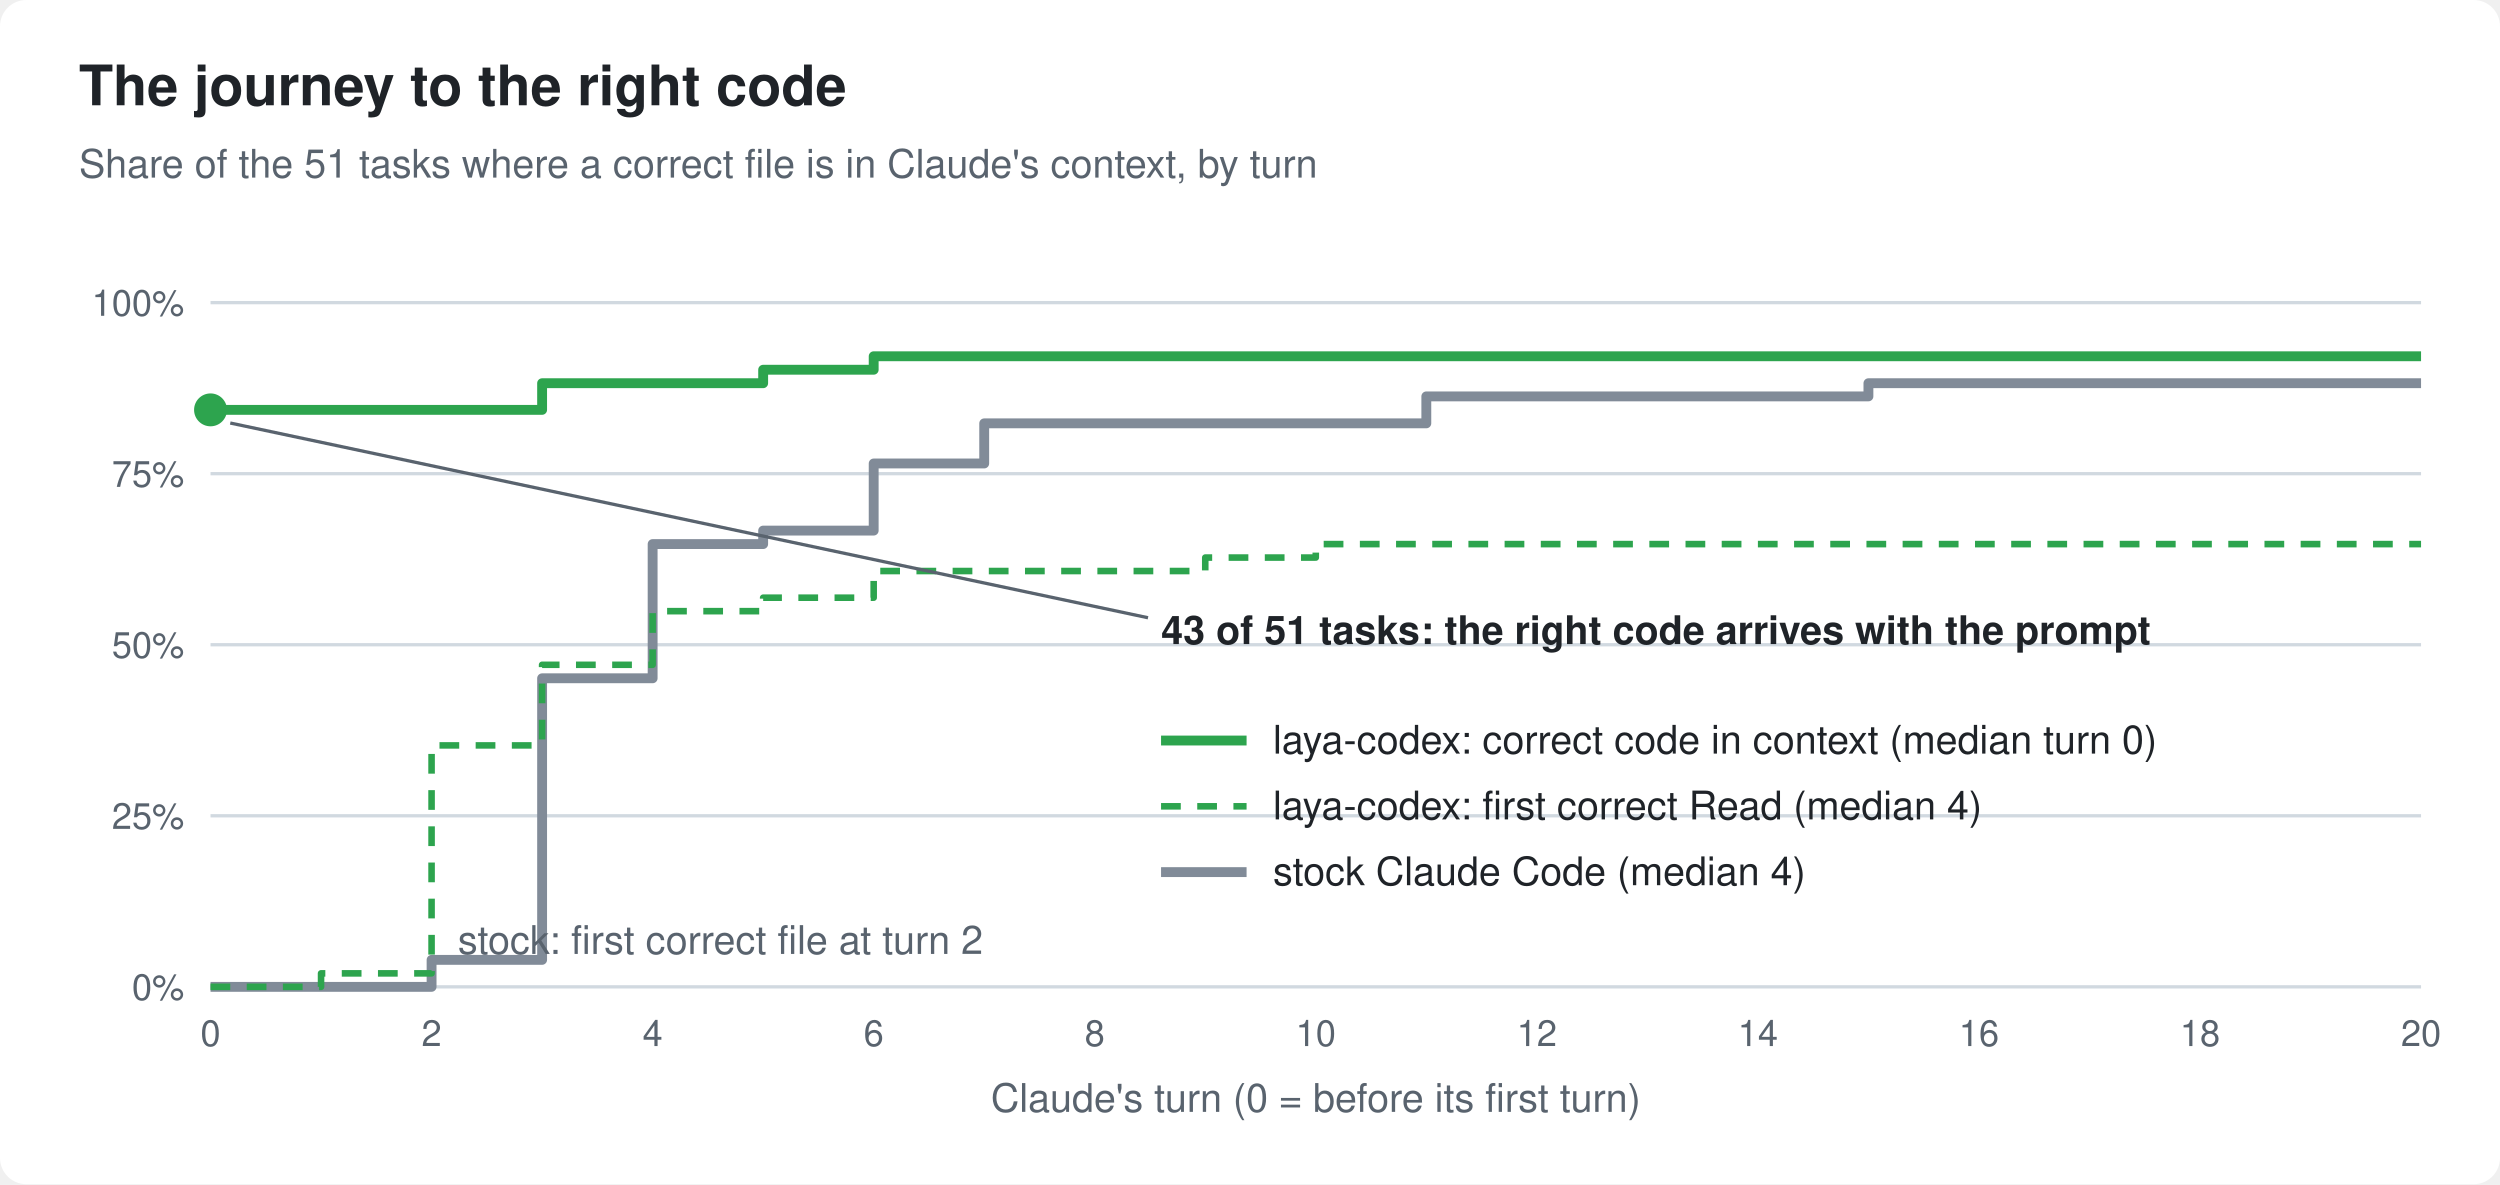
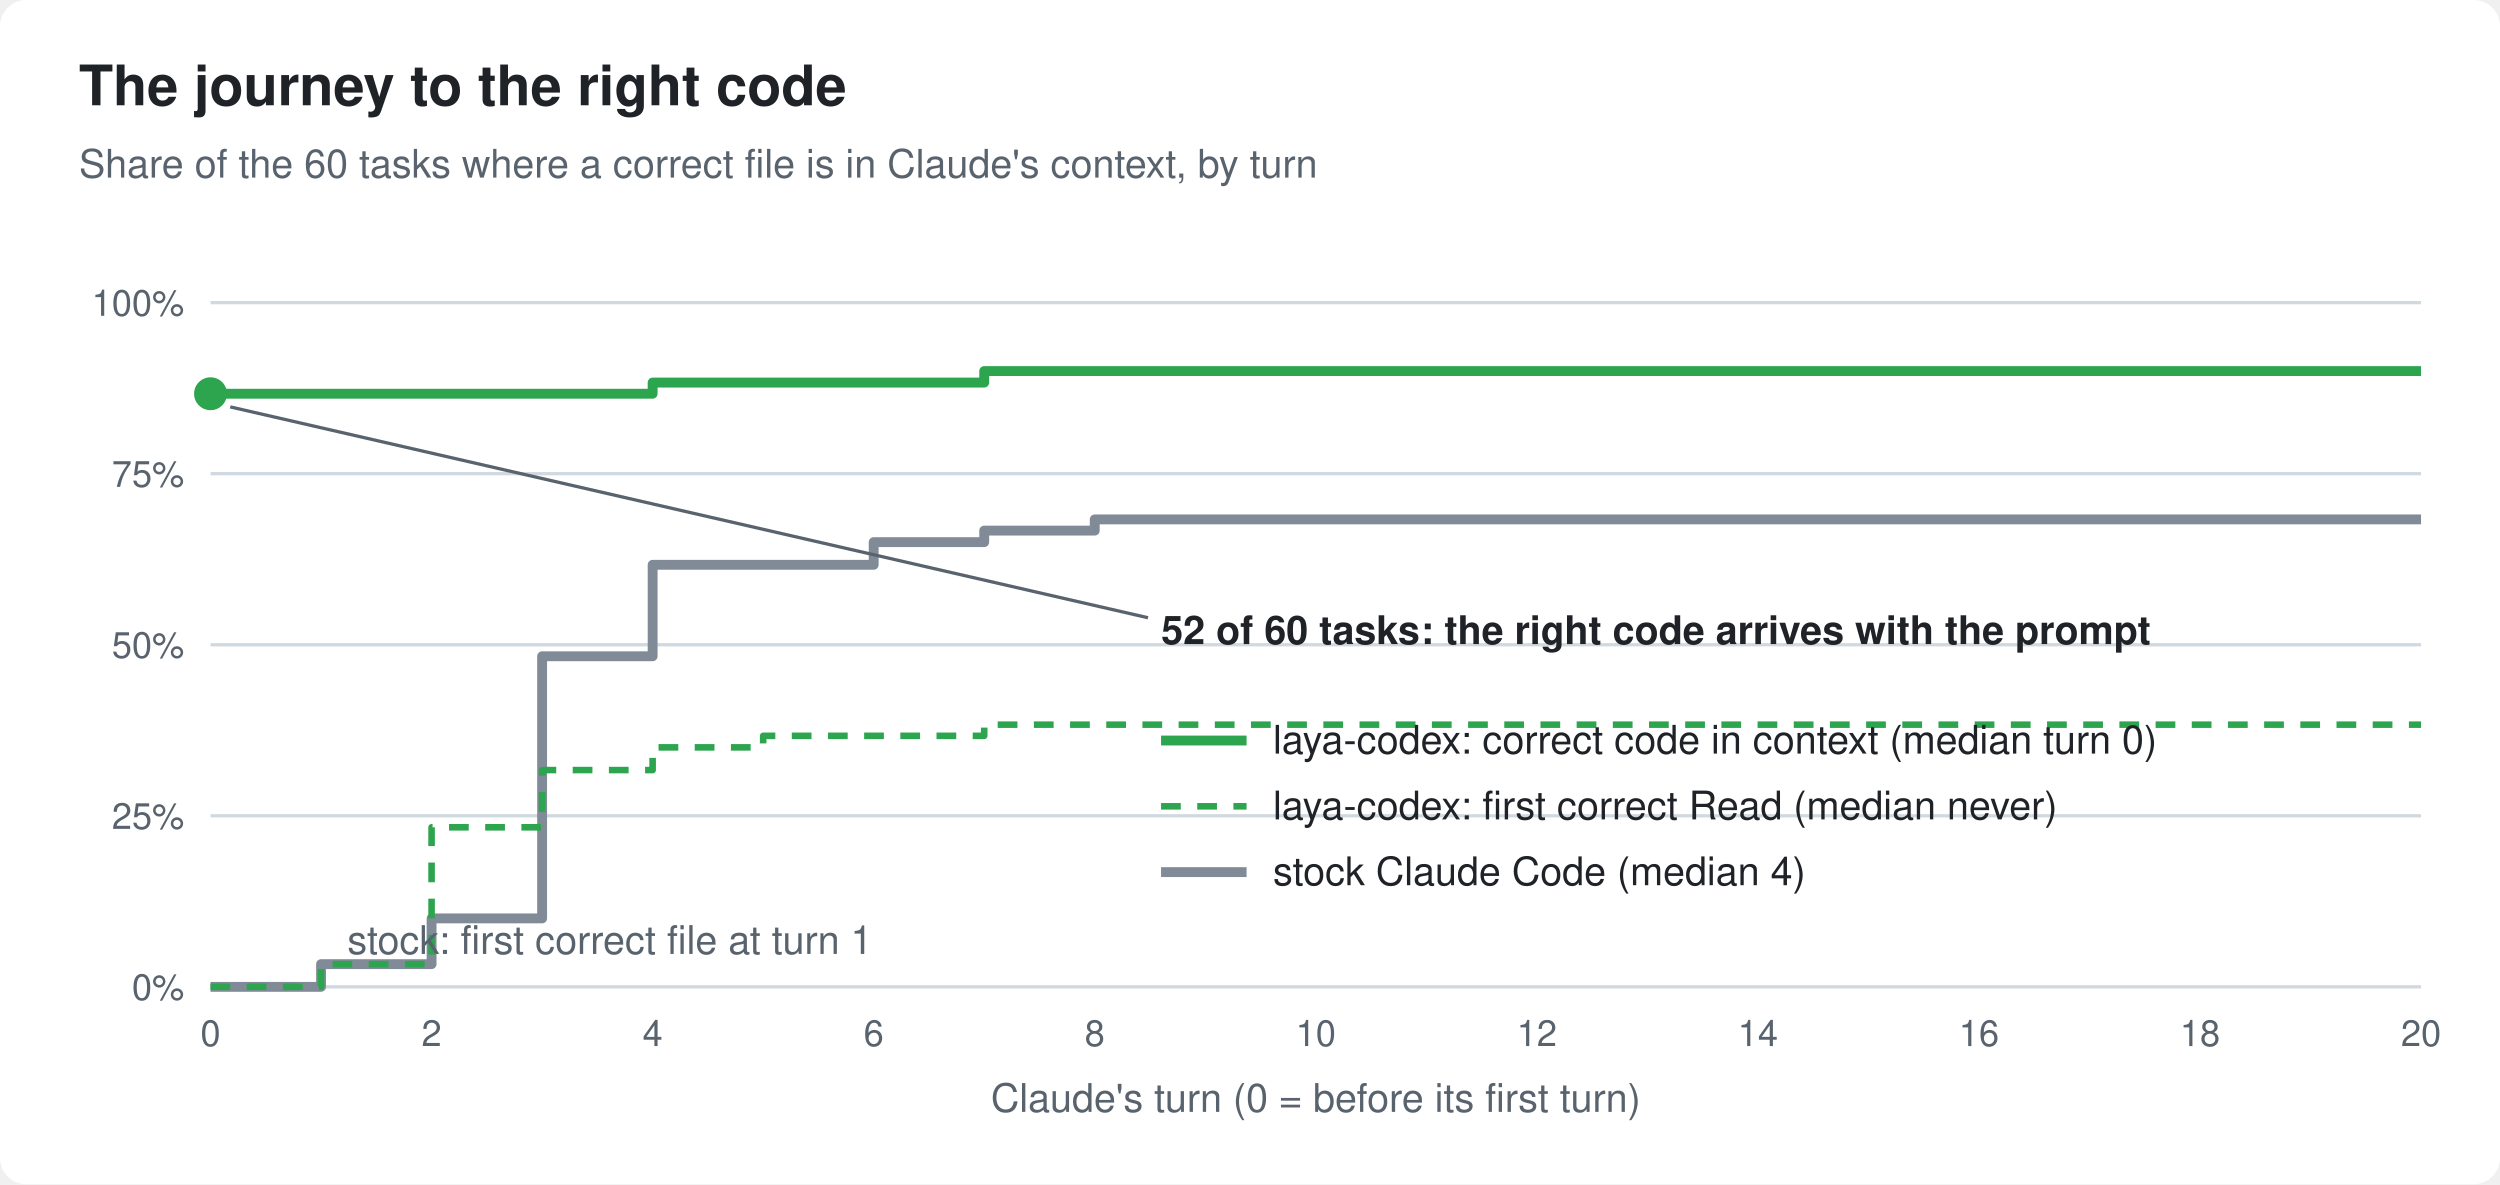
<svg xmlns="http://www.w3.org/2000/svg" width="760" height="360" viewBox="0 0 760 360" role="img" aria-label="laya-codex benchmark: turns until Claude has the right code">
  <rect width="760" height="360" rx="8" fill="#ffffff" />
  <text x="24.0" y="32.0" font-family="-apple-system,BlinkMacSystemFont,'Segoe UI',Helvetica,Arial,sans-serif" font-size="17" fill="#1f2328" text-anchor="start" font-weight="600">The journey to the right code</text>
-   <text x="24.0" y="54.0" font-family="-apple-system,BlinkMacSystemFont,'Segoe UI',Helvetica,Arial,sans-serif" font-size="12" fill="#59636e" text-anchor="start" font-weight="normal">Share of the 51 tasks where a correct file is in Claude's context, by turn</text>
+   <text x="24.0" y="54.0" font-family="-apple-system,BlinkMacSystemFont,'Segoe UI',Helvetica,Arial,sans-serif" font-size="12" fill="#59636e" text-anchor="start" font-weight="normal">Share of the 60 tasks where a correct file is in Claude's context, by turn</text>
  <line x1="64" y1="300.0" x2="736" y2="300.0" stroke="#d1d9e0" stroke-width="1" />
  <text x="56.0" y="304.0" font-family="-apple-system,BlinkMacSystemFont,'Segoe UI',Helvetica,Arial,sans-serif" font-size="11" fill="#59636e" text-anchor="end" font-weight="normal">0%</text>
  <line x1="64" y1="248.0" x2="736" y2="248.0" stroke="#d1d9e0" stroke-width="1" />
  <text x="56.0" y="252.0" font-family="-apple-system,BlinkMacSystemFont,'Segoe UI',Helvetica,Arial,sans-serif" font-size="11" fill="#59636e" text-anchor="end" font-weight="normal">25%</text>
  <line x1="64" y1="196.0" x2="736" y2="196.0" stroke="#d1d9e0" stroke-width="1" />
  <text x="56.0" y="200.0" font-family="-apple-system,BlinkMacSystemFont,'Segoe UI',Helvetica,Arial,sans-serif" font-size="11" fill="#59636e" text-anchor="end" font-weight="normal">50%</text>
  <line x1="64" y1="144.0" x2="736" y2="144.0" stroke="#d1d9e0" stroke-width="1" />
  <text x="56.0" y="148.0" font-family="-apple-system,BlinkMacSystemFont,'Segoe UI',Helvetica,Arial,sans-serif" font-size="11" fill="#59636e" text-anchor="end" font-weight="normal">75%</text>
  <line x1="64" y1="92.0" x2="736" y2="92.0" stroke="#d1d9e0" stroke-width="1" />
  <text x="56.0" y="96.0" font-family="-apple-system,BlinkMacSystemFont,'Segoe UI',Helvetica,Arial,sans-serif" font-size="11" fill="#59636e" text-anchor="end" font-weight="normal">100%</text>
  <text x="64.0" y="318.0" font-family="-apple-system,BlinkMacSystemFont,'Segoe UI',Helvetica,Arial,sans-serif" font-size="11" fill="#59636e" text-anchor="middle" font-weight="normal">0</text>
  <text x="131.2" y="318.0" font-family="-apple-system,BlinkMacSystemFont,'Segoe UI',Helvetica,Arial,sans-serif" font-size="11" fill="#59636e" text-anchor="middle" font-weight="normal">2</text>
  <text x="198.4" y="318.0" font-family="-apple-system,BlinkMacSystemFont,'Segoe UI',Helvetica,Arial,sans-serif" font-size="11" fill="#59636e" text-anchor="middle" font-weight="normal">4</text>
  <text x="265.6" y="318.0" font-family="-apple-system,BlinkMacSystemFont,'Segoe UI',Helvetica,Arial,sans-serif" font-size="11" fill="#59636e" text-anchor="middle" font-weight="normal">6</text>
  <text x="332.8" y="318.0" font-family="-apple-system,BlinkMacSystemFont,'Segoe UI',Helvetica,Arial,sans-serif" font-size="11" fill="#59636e" text-anchor="middle" font-weight="normal">8</text>
  <text x="400.0" y="318.0" font-family="-apple-system,BlinkMacSystemFont,'Segoe UI',Helvetica,Arial,sans-serif" font-size="11" fill="#59636e" text-anchor="middle" font-weight="normal">10</text>
  <text x="467.2" y="318.0" font-family="-apple-system,BlinkMacSystemFont,'Segoe UI',Helvetica,Arial,sans-serif" font-size="11" fill="#59636e" text-anchor="middle" font-weight="normal">12</text>
  <text x="534.4" y="318.0" font-family="-apple-system,BlinkMacSystemFont,'Segoe UI',Helvetica,Arial,sans-serif" font-size="11" fill="#59636e" text-anchor="middle" font-weight="normal">14</text>
  <text x="601.6" y="318.0" font-family="-apple-system,BlinkMacSystemFont,'Segoe UI',Helvetica,Arial,sans-serif" font-size="11" fill="#59636e" text-anchor="middle" font-weight="normal">16</text>
  <text x="668.8" y="318.0" font-family="-apple-system,BlinkMacSystemFont,'Segoe UI',Helvetica,Arial,sans-serif" font-size="11" fill="#59636e" text-anchor="middle" font-weight="normal">18</text>
  <text x="736.0" y="318.0" font-family="-apple-system,BlinkMacSystemFont,'Segoe UI',Helvetica,Arial,sans-serif" font-size="11" fill="#59636e" text-anchor="middle" font-weight="normal">20</text>
  <text x="400.0" y="338.0" font-family="-apple-system,BlinkMacSystemFont,'Segoe UI',Helvetica,Arial,sans-serif" font-size="12" fill="#59636e" text-anchor="middle" font-weight="normal">Claude's turn (0 = before its first turn)</text>
-   <polyline points="64.0,300.0 97.6,300.0 97.6,300.0 131.2,300.0 131.2,291.8 164.8,291.8 164.8,206.2 198.4,206.2 198.4,165.4 232.0,165.4 232.0,161.3 265.6,161.3 265.6,140.9 299.2,140.9 299.2,128.7 332.8,128.7 332.8,128.7 366.4,128.7 366.4,128.7 400.0,128.7 400.0,128.7 433.6,128.7 433.6,120.5 467.2,120.5 467.2,120.5 500.8,120.5 500.8,120.5 534.4,120.5 534.4,120.5 568.0,120.5 568.0,116.5 601.6,116.5 601.6,116.5 635.2,116.5 635.2,116.5 668.8,116.5 668.8,116.5 702.4,116.5 702.4,116.5 736.0,116.5 736.0,116.5" fill="none" stroke="#818b98" stroke-width="3" stroke-linejoin="round" />
-   <polyline points="64.0,300.0 97.6,300.0 97.6,295.9 131.2,295.9 131.2,226.6 164.8,226.6 164.8,202.1 198.4,202.1 198.4,185.8 232.0,185.8 232.0,181.7 265.6,181.7 265.6,173.6 299.2,173.6 299.2,173.6 332.8,173.6 332.8,173.6 366.4,173.6 366.4,169.5 400.0,169.5 400.0,165.4 433.6,165.4 433.6,165.4 467.2,165.4 467.2,165.4 500.8,165.4 500.8,165.4 534.4,165.4 534.4,165.4 568.0,165.4 568.0,165.4 601.6,165.4 601.6,165.4 635.2,165.4 635.2,165.4 668.8,165.4 668.8,165.4 702.4,165.4 702.4,165.4 736.0,165.4 736.0,165.4" fill="none" stroke="#2da44e" stroke-width="2" stroke-linejoin="round" stroke-dasharray="6 5" />
-   <polyline points="64.0,124.6 97.6,124.6 97.6,124.6 131.2,124.6 131.2,124.6 164.8,124.6 164.8,116.5 198.4,116.5 198.4,116.5 232.0,116.5 232.0,112.4 265.6,112.4 265.6,108.3 299.2,108.3 299.2,108.3 332.8,108.3 332.8,108.3 366.4,108.3 366.4,108.3 400.0,108.3 400.0,108.3 433.6,108.3 433.6,108.3 467.2,108.3 467.2,108.3 500.8,108.3 500.8,108.3 534.4,108.3 534.4,108.3 568.0,108.3 568.0,108.3 601.6,108.3 601.6,108.3 635.2,108.3 635.2,108.3 668.8,108.3 668.8,108.3 702.4,108.3 702.4,108.3 736.0,108.3 736.0,108.3" fill="none" stroke="#2da44e" stroke-width="3" stroke-linejoin="round" />
-   <circle cx="64.0" cy="124.6" r="5" fill="#2da44e" />
-   <line x1="70.0" y1="128.6" x2="349.0" y2="187.8" stroke="#59636e" stroke-width="1" />
-   <text x="353.0" y="195.8" font-family="-apple-system,BlinkMacSystemFont,'Segoe UI',Helvetica,Arial,sans-serif" font-size="12" fill="#1f2328" text-anchor="start" font-weight="600">43 of 51 tasks: the right code arrives with the prompt</text>
-   <text x="139.2" y="290.0" font-family="-apple-system,BlinkMacSystemFont,'Segoe UI',Helvetica,Arial,sans-serif" font-size="12" fill="#59636e" text-anchor="start" font-weight="normal">stock: first correct file at turn 2</text>
+   <polyline points="64.0,300.0 97.6,300.0 97.6,293.1 131.2,293.1 131.2,279.2 164.8,279.2 164.8,199.5 198.4,199.5 198.4,171.7 232.0,171.7 232.0,171.7 265.6,171.7 265.6,164.8 299.2,164.8 299.2,161.3 332.8,161.3 332.8,157.9 366.4,157.9 366.4,157.9 400.0,157.9 400.0,157.9 433.6,157.9 433.6,157.9 467.2,157.9 467.2,157.9 500.8,157.9 500.8,157.9 534.4,157.9 534.4,157.9 568.0,157.9 568.0,157.9 601.6,157.9 601.6,157.9 635.2,157.9 635.2,157.9 668.8,157.9 668.8,157.9 702.4,157.9 702.4,157.9 736.0,157.9 736.0,157.9" fill="none" stroke="#818b98" stroke-width="3" stroke-linejoin="round" />
+   <polyline points="64.0,300.0 97.6,300.0 97.6,293.1 131.2,293.1 131.2,251.5 164.8,251.5 164.8,234.1 198.4,234.1 198.4,227.2 232.0,227.2 232.0,223.7 265.6,223.7 265.6,223.7 299.2,223.7 299.2,220.3 332.8,220.3 332.8,220.3 366.4,220.3 366.4,220.3 400.0,220.3 400.0,220.3 433.6,220.3 433.6,220.3 467.2,220.3 467.2,220.3 500.8,220.3 500.8,220.3 534.4,220.3 534.4,220.3 568.0,220.3 568.0,220.3 601.6,220.3 601.6,220.3 635.2,220.3 635.2,220.3 668.8,220.3 668.8,220.3 702.4,220.3 702.4,220.3 736.0,220.3 736.0,220.3" fill="none" stroke="#2da44e" stroke-width="2" stroke-linejoin="round" stroke-dasharray="6 5" />
+   <polyline points="64.0,119.7 97.6,119.7 97.6,119.7 131.2,119.7 131.2,119.7 164.8,119.7 164.8,119.7 198.4,119.7 198.4,116.3 232.0,116.3 232.0,116.3 265.6,116.3 265.6,116.3 299.2,116.3 299.2,112.8 332.8,112.8 332.8,112.8 366.4,112.8 366.4,112.8 400.0,112.8 400.0,112.8 433.6,112.8 433.6,112.8 467.2,112.8 467.2,112.8 500.8,112.8 500.8,112.8 534.4,112.8 534.4,112.8 568.0,112.8 568.0,112.8 601.6,112.8 601.6,112.8 635.2,112.8 635.2,112.8 668.8,112.8 668.8,112.8 702.4,112.8 702.4,112.8 736.0,112.8 736.0,112.8" fill="none" stroke="#2da44e" stroke-width="3" stroke-linejoin="round" />
+   <circle cx="64.0" cy="119.7" r="5" fill="#2da44e" />
+   <line x1="70.0" y1="123.7" x2="349.0" y2="187.8" stroke="#59636e" stroke-width="1" />
+   <text x="353.0" y="195.8" font-family="-apple-system,BlinkMacSystemFont,'Segoe UI',Helvetica,Arial,sans-serif" font-size="12" fill="#1f2328" text-anchor="start" font-weight="600">52 of 60 tasks: the right code arrives with the prompt</text>
+   <text x="105.6" y="290.0" font-family="-apple-system,BlinkMacSystemFont,'Segoe UI',Helvetica,Arial,sans-serif" font-size="12" fill="#59636e" text-anchor="start" font-weight="normal">stock: first correct file at turn 1</text>
  <line x1="352.96" y1="225.12" x2="378.96" y2="225.12" stroke="#2da44e" stroke-width="3" />
  <text x="387.0" y="229.1" font-family="-apple-system,BlinkMacSystemFont,'Segoe UI',Helvetica,Arial,sans-serif" font-size="12" fill="#1f2328" text-anchor="start" font-weight="normal">laya-codex: correct code in context (median turn 0)</text>
  <line x1="352.96" y1="245.12" x2="378.96" y2="245.12" stroke="#2da44e" stroke-width="2" stroke-dasharray="6 5" />
-   <text x="387.0" y="249.1" font-family="-apple-system,BlinkMacSystemFont,'Segoe UI',Helvetica,Arial,sans-serif" font-size="12" fill="#1f2328" text-anchor="start" font-weight="normal">laya-codex: first correct Read (median 4)</text>
+   <text x="387.0" y="249.1" font-family="-apple-system,BlinkMacSystemFont,'Segoe UI',Helvetica,Arial,sans-serif" font-size="12" fill="#1f2328" text-anchor="start" font-weight="normal">laya-codex: first correct Read (median never)</text>
  <line x1="352.96" y1="265.12" x2="378.96" y2="265.12" stroke="#818b98" stroke-width="3" />
  <text x="387.0" y="269.1" font-family="-apple-system,BlinkMacSystemFont,'Segoe UI',Helvetica,Arial,sans-serif" font-size="12" fill="#1f2328" text-anchor="start" font-weight="normal">stock Claude Code (median 4)</text>
</svg>
